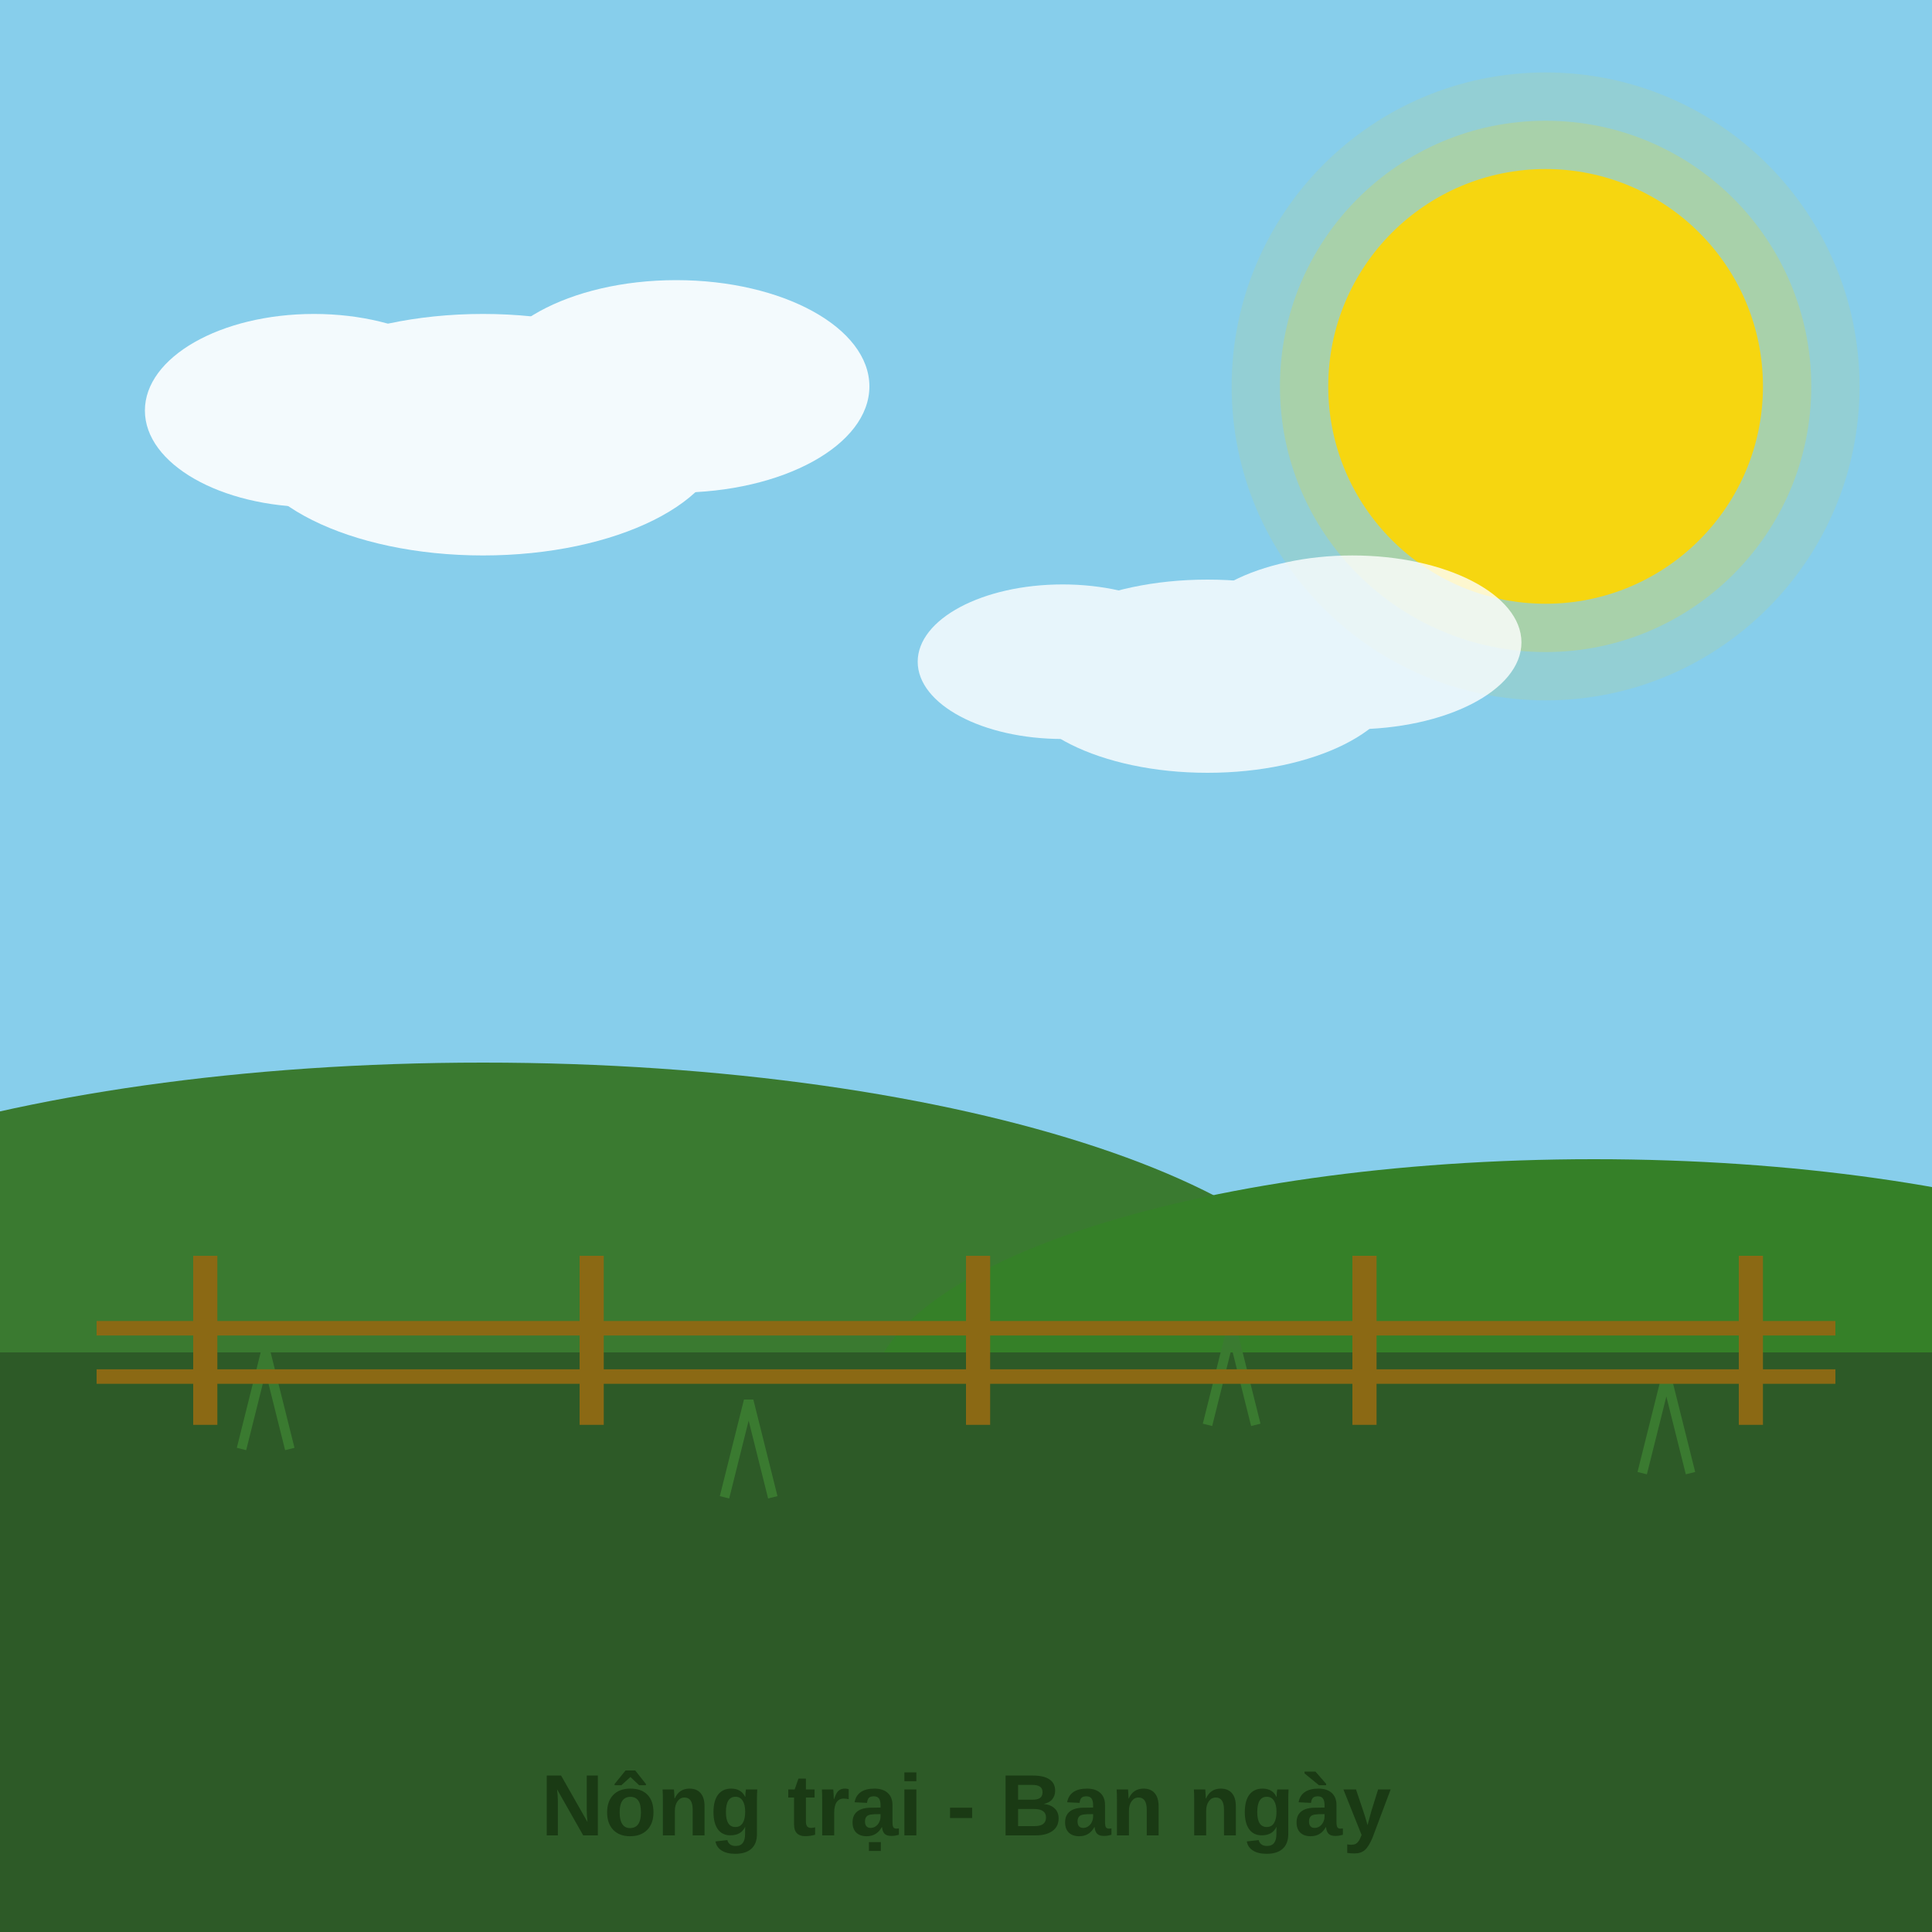
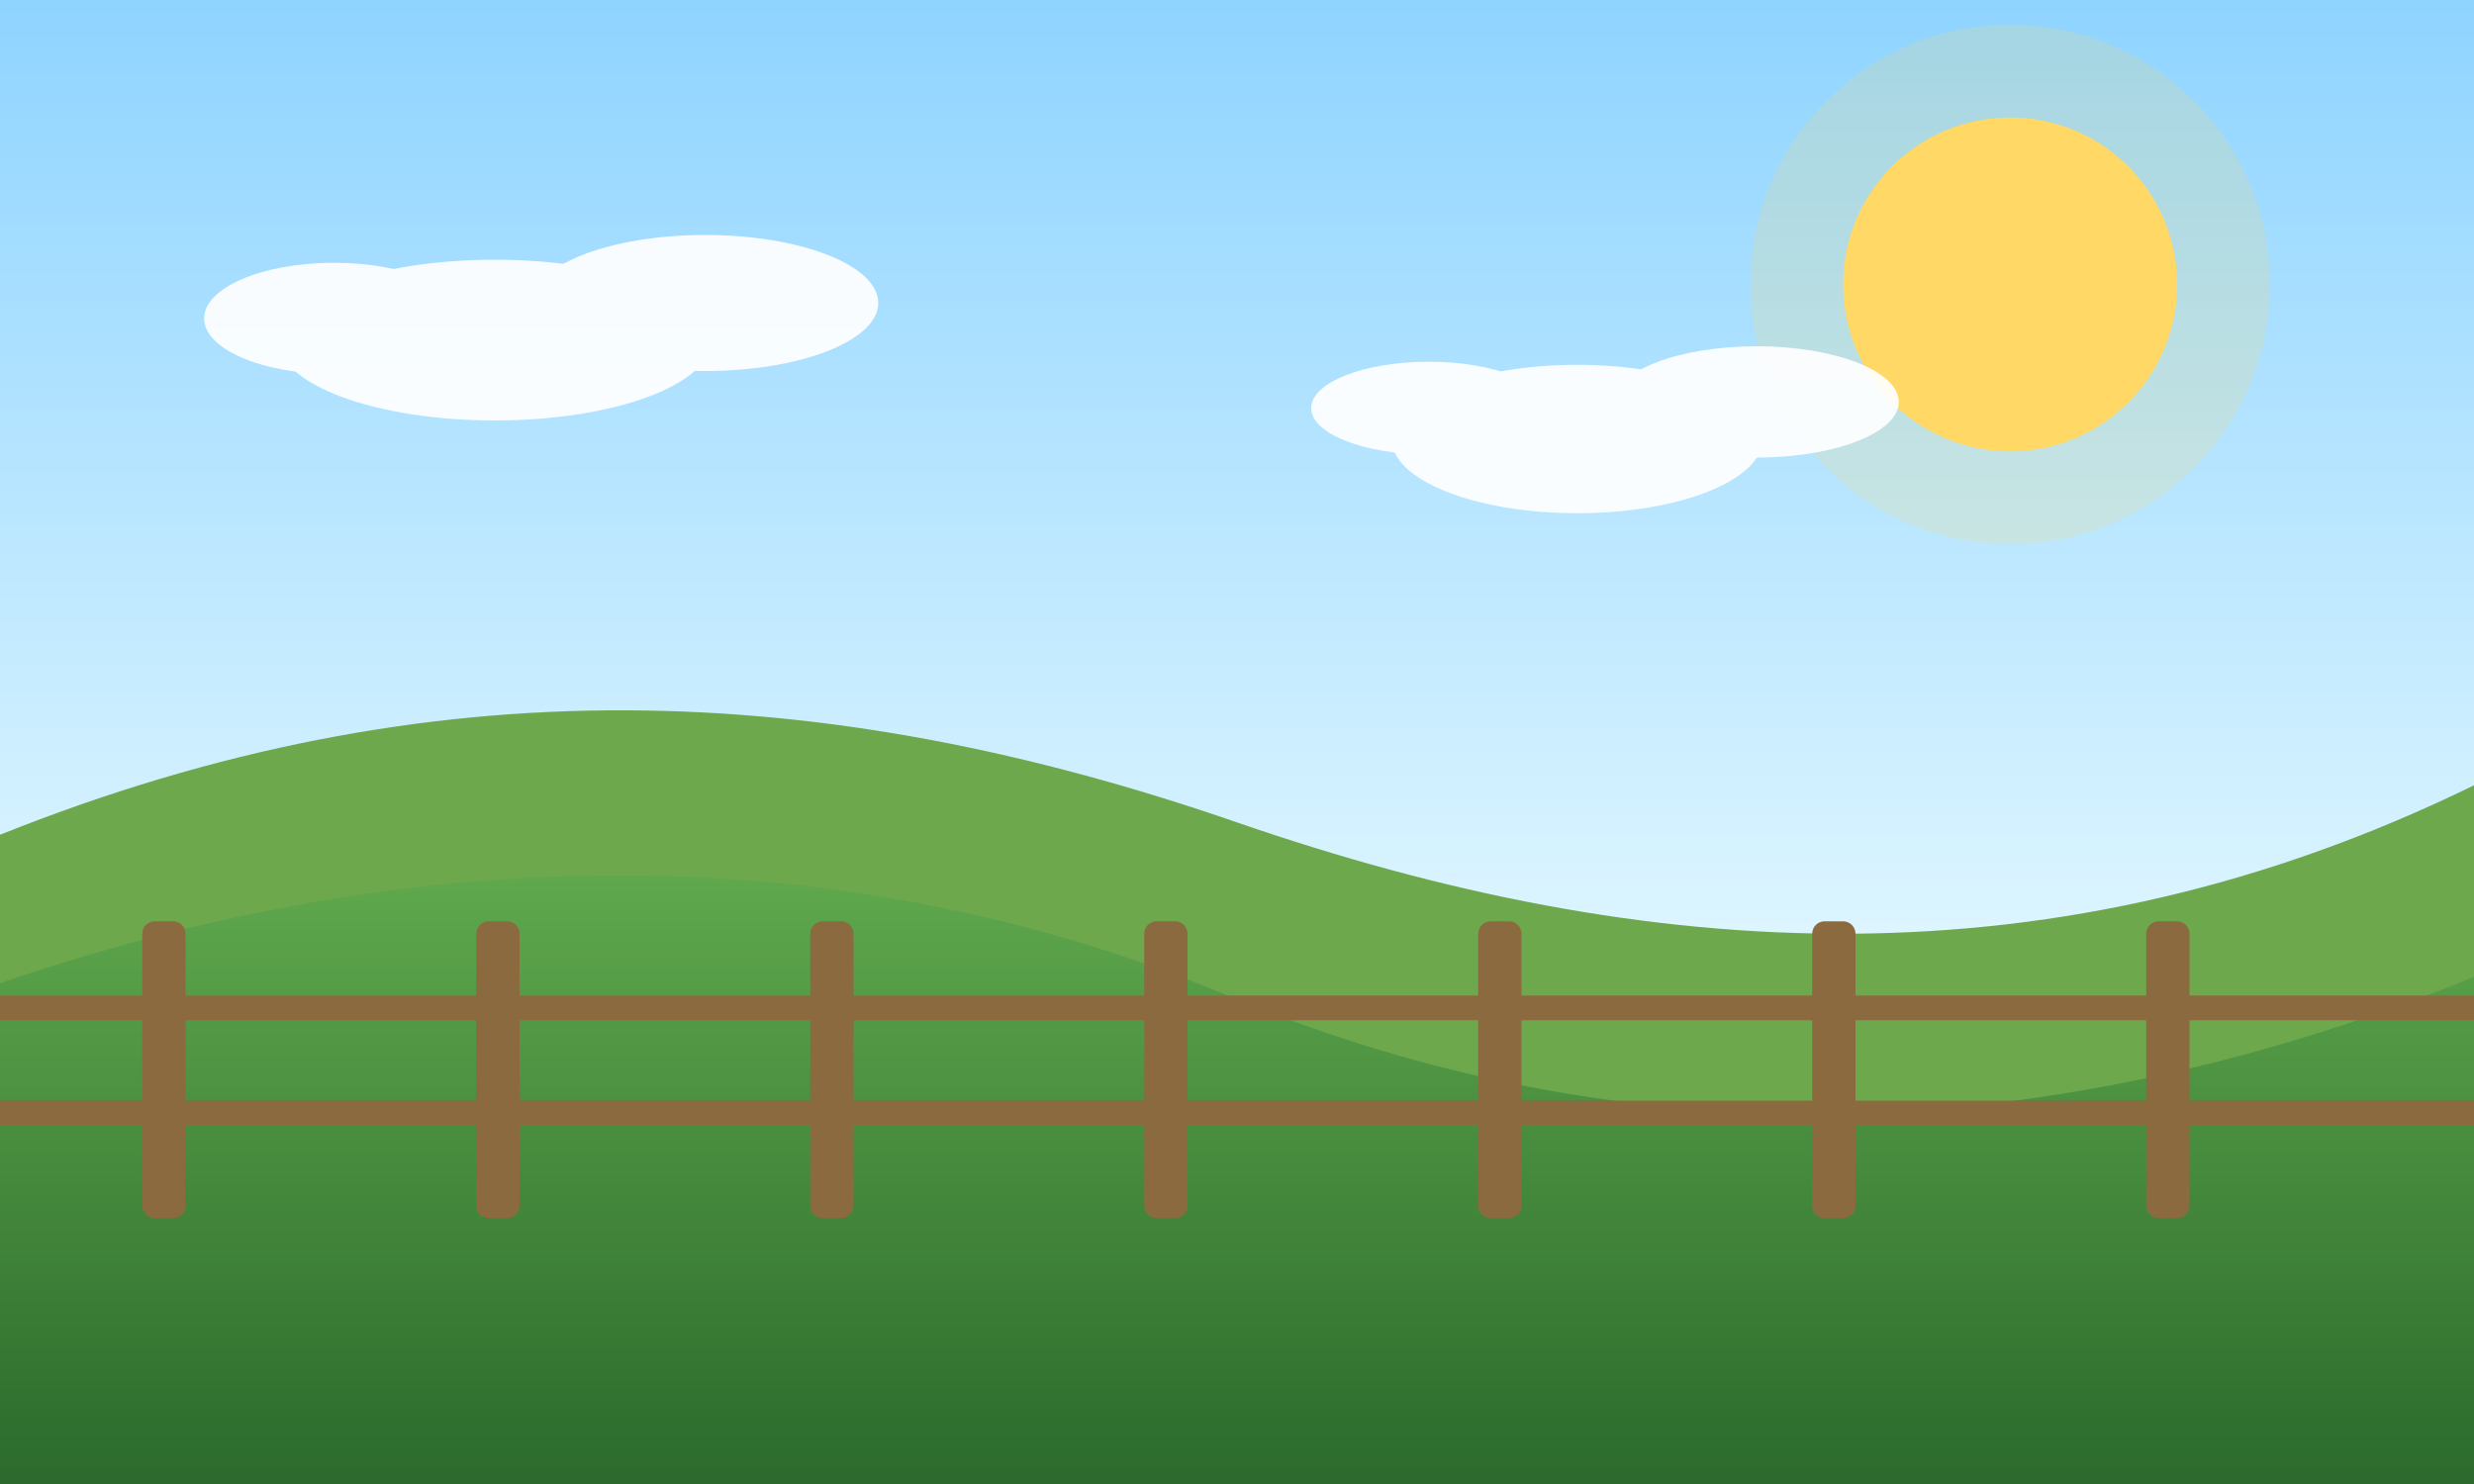
- <svg xmlns="http://www.w3.org/2000/svg" viewBox="0 0 400 400" width="400" height="400">
-   <rect width="400" height="400" fill="#87ceeb" />
-   <circle cx="320" cy="80" r="45" fill="#FFD700" opacity="0.9" />
-   <circle cx="320" cy="80" r="55" fill="#FFD700" opacity="0.2" />
-   <circle cx="320" cy="80" r="65" fill="#FFD700" opacity="0.1" />
-   <g opacity="0.9">
-     <ellipse cx="100" cy="90" rx="50" ry="25" fill="white" />
-     <ellipse cx="140" cy="80" rx="40" ry="22" fill="white" />
-     <ellipse cx="65" cy="85" rx="35" ry="20" fill="white" />
+ <svg xmlns="http://www.w3.org/2000/svg" viewBox="0 0 800 480">
+   <defs>
+     <linearGradient id="sky" x1="0" x2="0" y1="0" y2="1">
+       <stop offset="0%" stop-color="#8fd4ff" />
+       <stop offset="65%" stop-color="#dff6ff" />
+       <stop offset="100%" stop-color="#f7f4d6" />
+     </linearGradient>
+     <linearGradient id="grass" x1="0" x2="0" y1="0" y2="1">
+       <stop offset="0%" stop-color="#5fa84d" />
+       <stop offset="100%" stop-color="#2b6a2c" />
+     </linearGradient>
+   </defs>
+   <rect width="800" height="480" fill="url(#sky)" />
+   <circle cx="650" cy="92" r="54" fill="#ffd866" />
+   <circle cx="650" cy="92" r="84" fill="#ffd866" opacity=".18" />
+   <g fill="#fff" opacity=".92">
+     <ellipse cx="160" cy="110" rx="70" ry="26" />
+     <ellipse cx="228" cy="98" rx="56" ry="22" />
+     <ellipse cx="108" cy="103" rx="42" ry="18" />
+     <ellipse cx="510" cy="142" rx="60" ry="24" />
+     <ellipse cx="568" cy="130" rx="46" ry="18" />
+     <ellipse cx="462" cy="132" rx="38" ry="15" />
  </g>
-   <g opacity="0.8">
-     <ellipse cx="250" cy="140" rx="40" ry="20" fill="white" />
-     <ellipse cx="280" cy="133" rx="35" ry="18" fill="white" />
-     <ellipse cx="220" cy="137" rx="30" ry="16" fill="white" />
+   <path d="M0 270C140 214 267 220 400 266S665 320 800 254V480H0Z" fill="#6ea84d" />
+   <path d="M0 318C146 268 282 274 397 322S647 378 800 316V480H0Z" fill="url(#grass)" />
+   <g stroke="#8b6a3f" stroke-width="8" stroke-linecap="round">
+     <path d="M0 326H800" />
+     <path d="M0 360H800" />
  </g>
-   <ellipse cx="100" cy="280" rx="180" ry="60" fill="#3a7a30" />
-   <ellipse cx="330" cy="290" rx="150" ry="50" fill="#358028" />
-   <rect y="280" width="400" height="120" fill="#2d5a27" />
-   <path d="M50 300 L55 280 L60 300" stroke="#3a7a30" stroke-width="2" fill="none" />
-   <path d="M150 310 L155 290 L160 310" stroke="#3a7a30" stroke-width="2" fill="none" />
-   <path d="M250 295 L255 275 L260 295" stroke="#3a7a30" stroke-width="2" fill="none" />
-   <path d="M340 305 L345 285 L350 305" stroke="#3a7a30" stroke-width="2" fill="none" />
-   <line x1="20" y1="275" x2="380" y2="275" stroke="#8B6914" stroke-width="3" />
-   <line x1="20" y1="285" x2="380" y2="285" stroke="#8B6914" stroke-width="3" />
-   <rect x="40" y="260" width="5" height="35" fill="#8B6914" />
-   <rect x="120" y="260" width="5" height="35" fill="#8B6914" />
-   <rect x="200" y="260" width="5" height="35" fill="#8B6914" />
-   <rect x="280" y="260" width="5" height="35" fill="#8B6914" />
-   <rect x="360" y="260" width="5" height="35" fill="#8B6914" />
-   <text x="200" y="380" text-anchor="middle" font-family="Arial, sans-serif" font-size="18" fill="#1a3a14" font-weight="bold">Nông trại - Ban ngày</text>
+   <g fill="#8b6a3f">
+     <rect x="46" y="298" width="14" height="96" rx="4" />
+     <rect x="154" y="298" width="14" height="96" rx="4" />
+     <rect x="262" y="298" width="14" height="96" rx="4" />
+     <rect x="370" y="298" width="14" height="96" rx="4" />
+     <rect x="478" y="298" width="14" height="96" rx="4" />
+     <rect x="586" y="298" width="14" height="96" rx="4" />
+     <rect x="694" y="298" width="14" height="96" rx="4" />
+   </g>
</svg>
